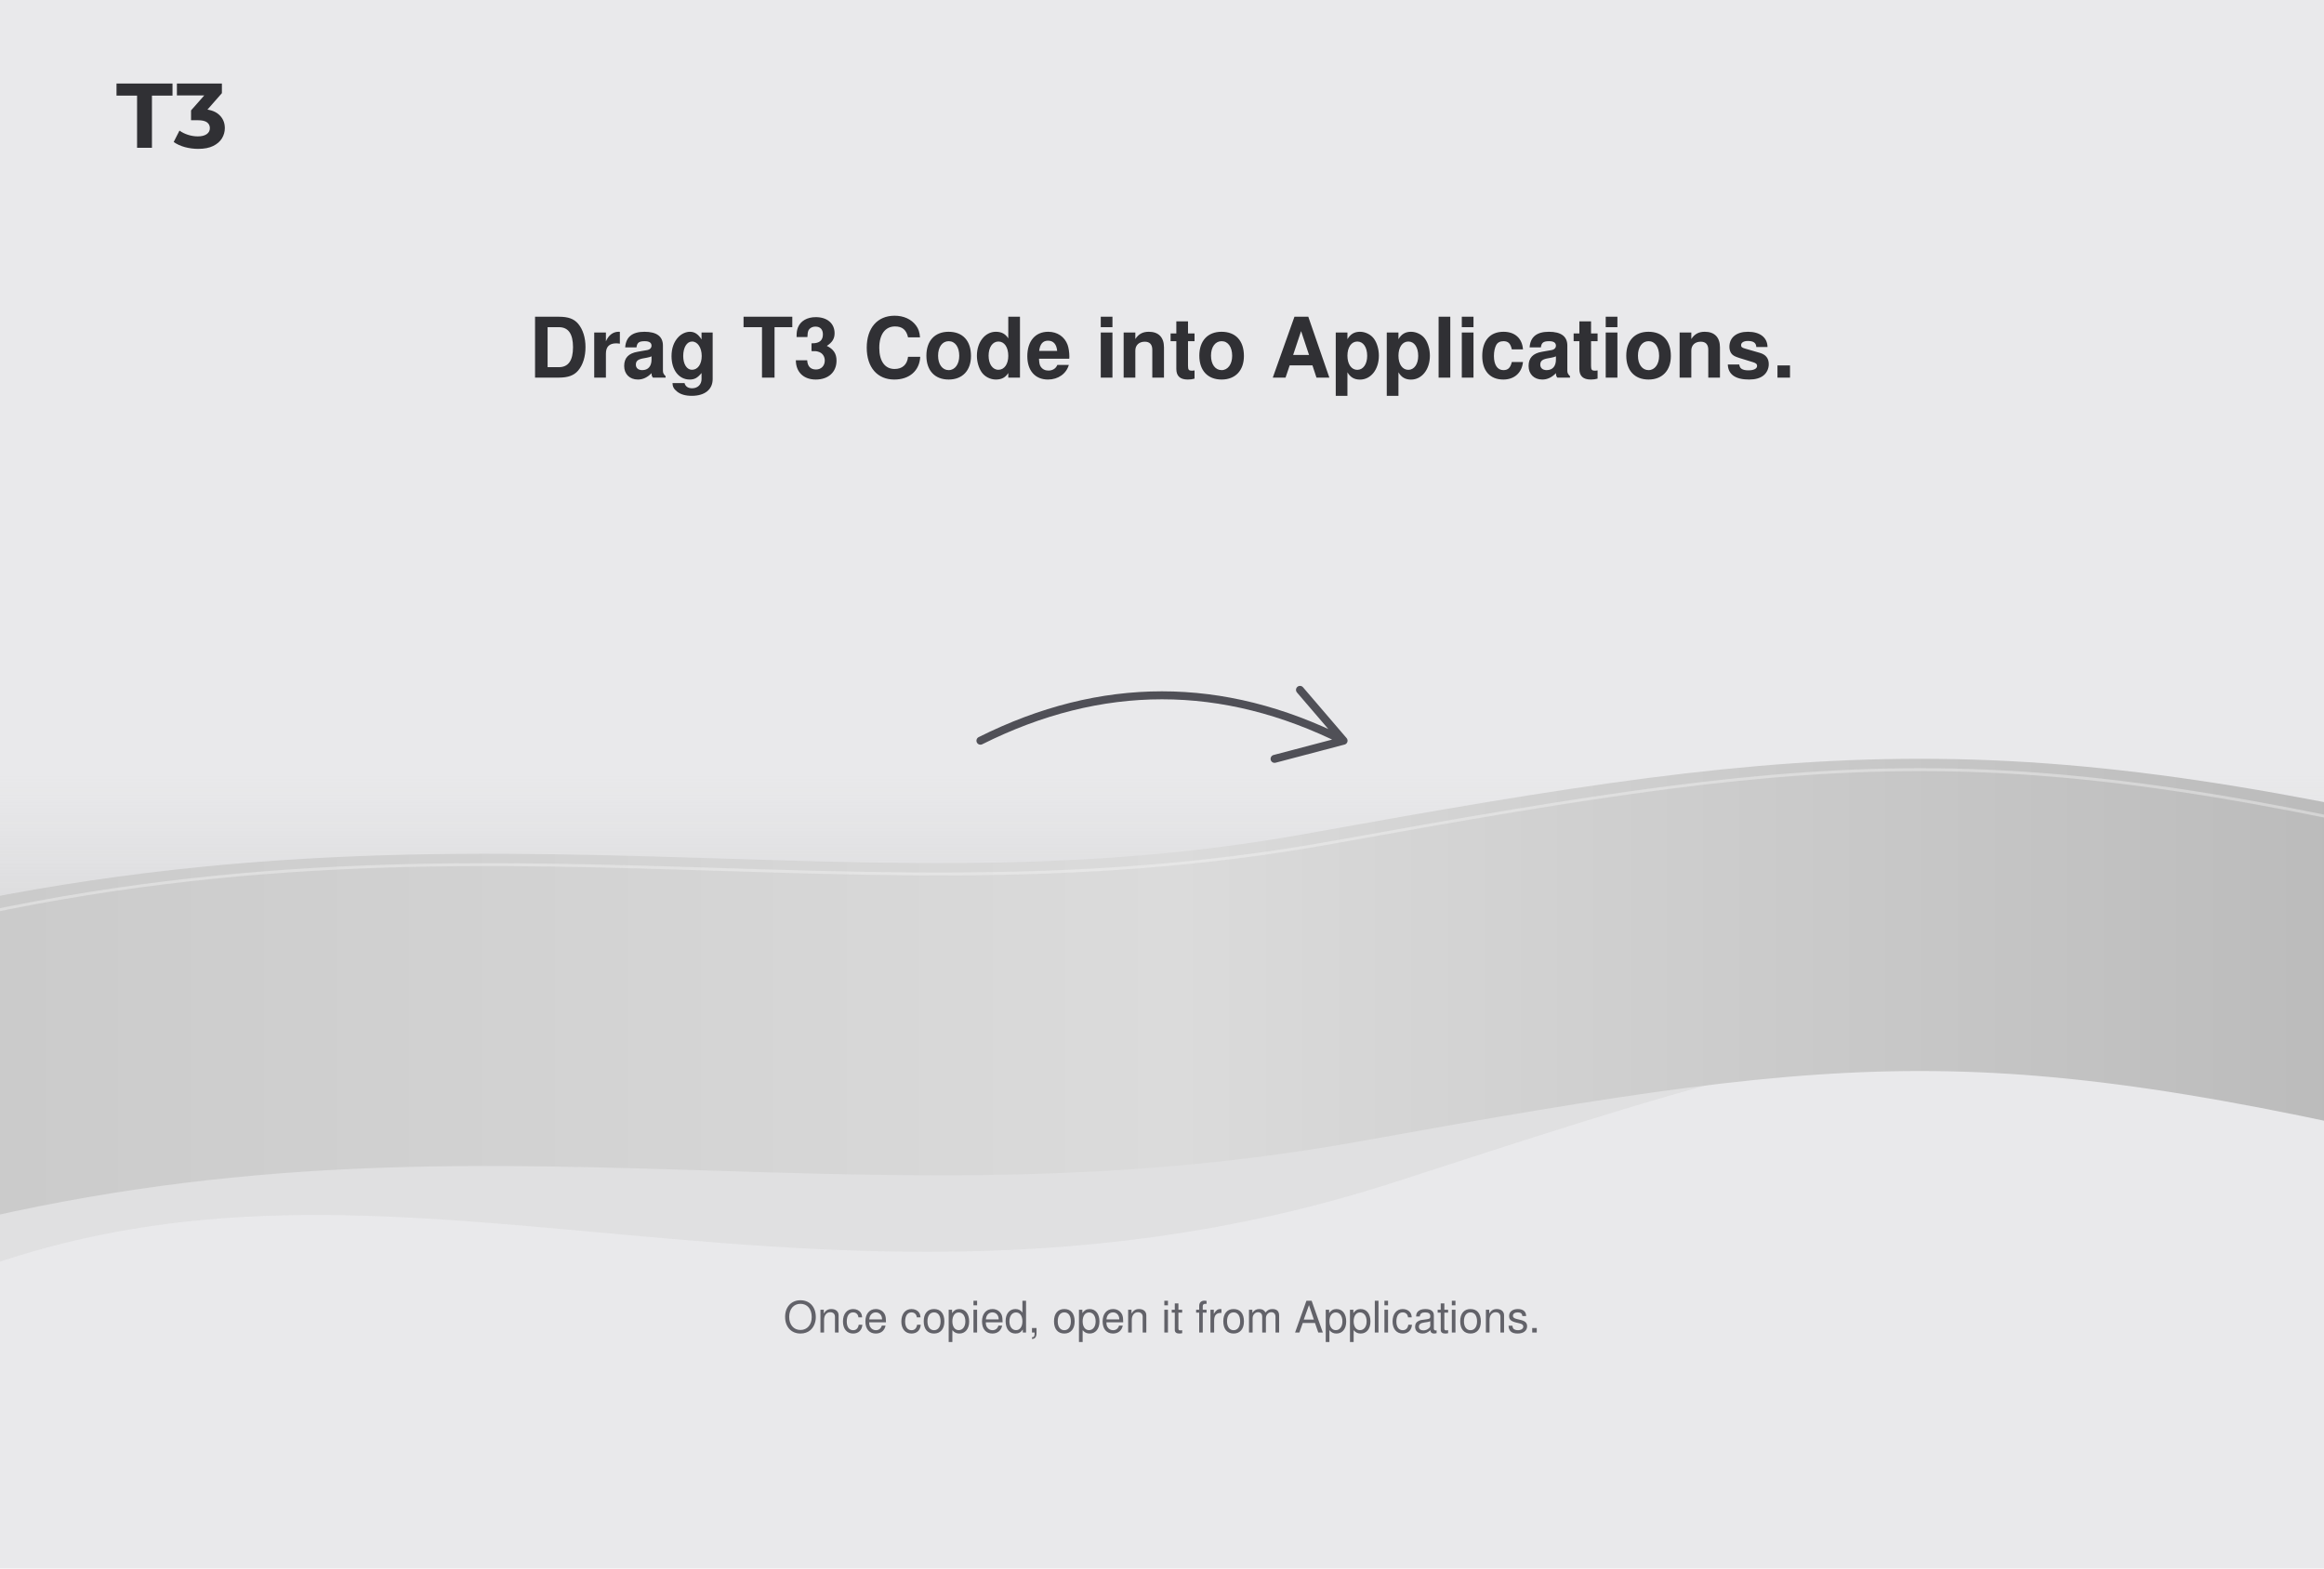
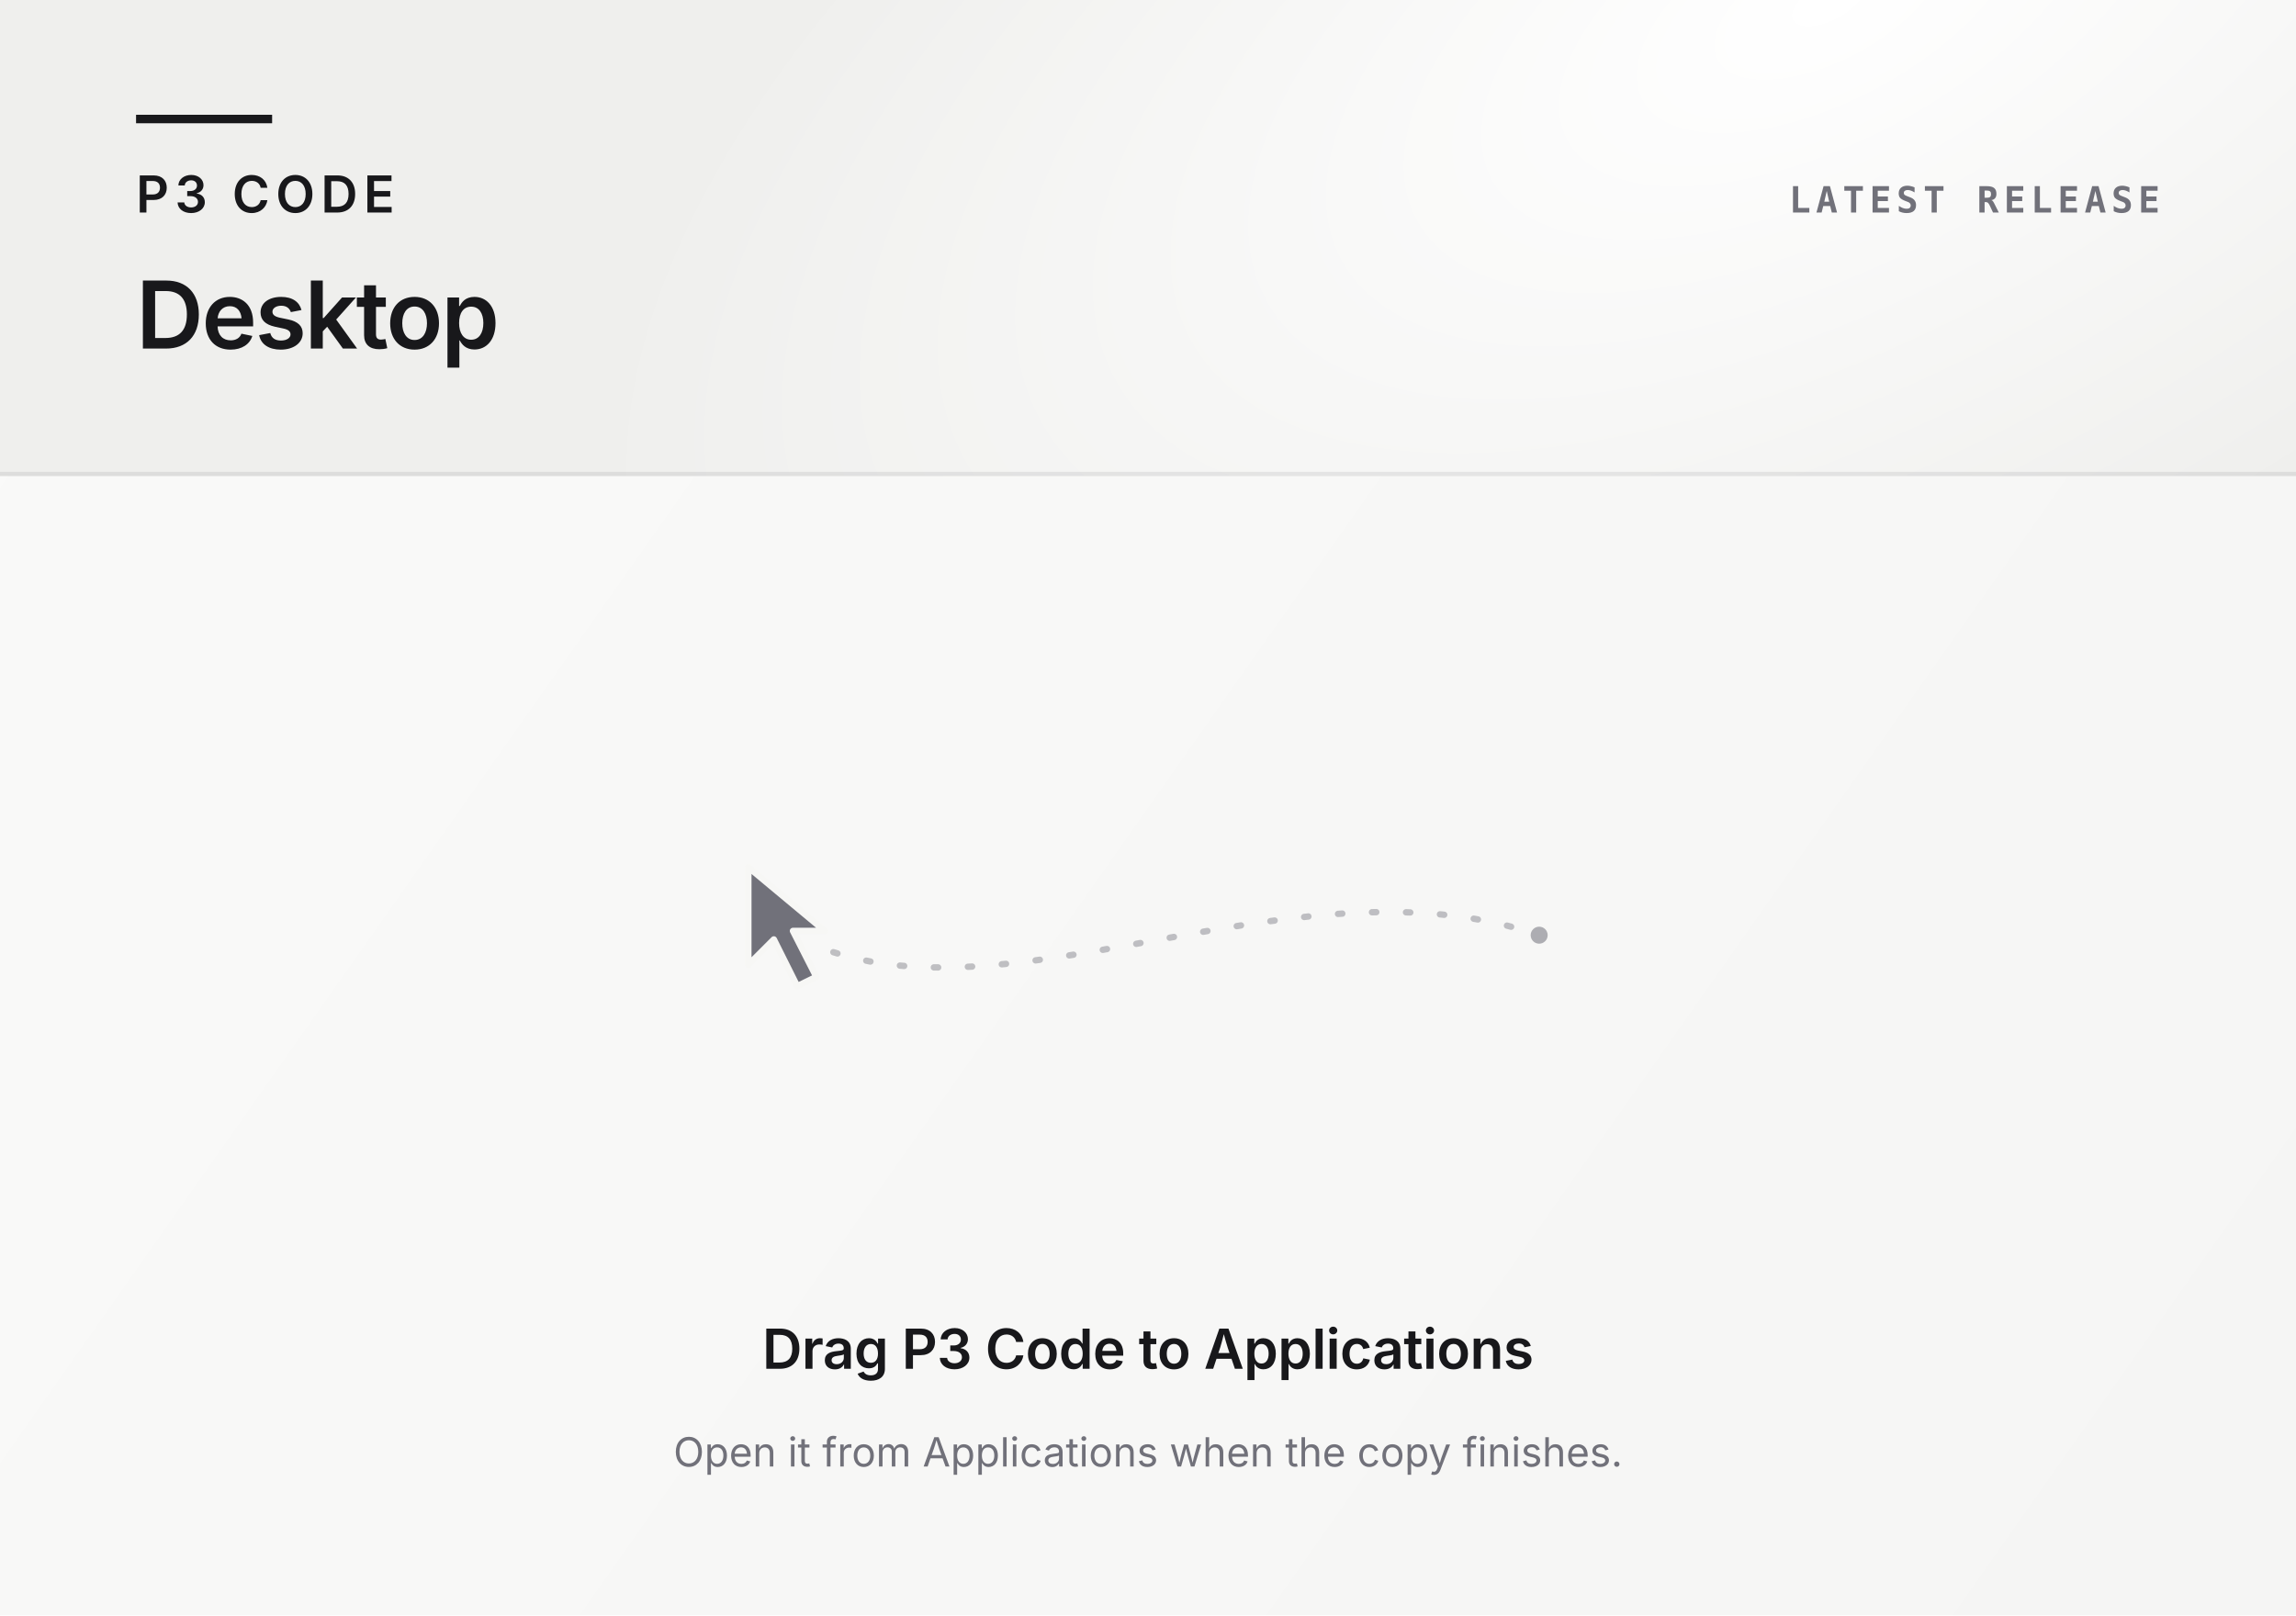
- <svg xmlns="http://www.w3.org/2000/svg" width="1280" height="864" viewBox="0 0 640 432">
+ <svg xmlns="http://www.w3.org/2000/svg" width="1080" height="760" viewBox="0 0 540 380" fill="none">
  <defs>
-     <linearGradient id="veil" x1="0" y1="0" x2="0" y2="1">
-       <stop stop-color="#B7B7B7" stop-opacity="0" />
-       <stop offset=".55" stop-color="#A5A5A5" stop-opacity=".24" />
-       <stop offset="1" stop-color="#D1D1D1" stop-opacity=".4" />
+     <linearGradient id="latest-surface" x1="0" y1="0" x2="540" y2="380" gradientUnits="userSpaceOnUse">
+       <stop stop-color="#FAFAF9" />
+       <stop offset="1" stop-color="#F5F5F4" />
    </linearGradient>
-     <linearGradient id="silk" x1="0" y1="0" x2="1" y2="0">
-       <stop stop-color="#C8C8C8" />
-       <stop offset=".5" stop-color="#DBDBDB" />
-       <stop offset="1" stop-color="#B5B5B5" />
-     </linearGradient>
+     <radialGradient id="latest-light" cx="0" cy="0" r="1" gradientUnits="userSpaceOnUse" gradientTransform="translate(430 0) rotate(152) scale(320 150)">
+       <stop stop-color="#FFFFFF" />
+       <stop offset="1" stop-color="#FFFFFF" stop-opacity="0" />
+     </radialGradient>
  </defs>
-   <rect width="640" height="432" fill="#E9E9EB" />
-   <path d="M-60 293C95 220 214 304 362 256S559 191 707 257" stroke="url(#veil)" stroke-width="146" fill="none" opacity="1" stroke-linecap="round" stroke-linejoin="round" />
-   <path d="M-60 306C113 252 223 298 367 272S553 242 707 280" stroke="url(#silk)" stroke-width="86" fill="none" opacity="1" stroke-linecap="round" stroke-linejoin="round" />
-   <path d="M-60 266C113 212 223 258 367 232S553 202 707 240" stroke="#F5F5F5" stroke-width="0.8" fill="none" opacity="0.42" stroke-linecap="round" stroke-linejoin="round" />
-   <svg x="32" y="23" width="30" height="18" viewBox="15.531 37 94.394 56.96" fill="#303034">
-     <path d="M33.451 93V47.56H15.531V37H64.331V47.56H46.411V93H33.451ZM86.725 93.96C82.832 93.96 78.965 93.453 75.125 92.44C71.285 91.373 68.032 89.88 65.365 87.96L70.405 78.04C72.539 79.587 75.019 80.813 77.845 81.72C80.672 82.627 83.525 83.08 86.405 83.08C89.659 83.08 92.219 82.44 94.085 81.16C95.952 79.88 96.885 78.12 96.885 75.88C96.885 73.747 96.059 72.067 94.405 70.84C92.752 69.613 90.085 69 86.405 69H80.485V60.44L96.085 42.76L97.525 47.4H68.165V37H107.365V45.4L91.845 63.08L85.285 59.32H89.045C95.925 59.32 101.125 60.867 104.645 63.96C108.165 67.053 109.925 71.027 109.925 75.88C109.925 79.027 109.099 81.987 107.445 84.76C105.792 87.48 103.259 89.693 99.845 91.4C96.432 93.107 92.059 93.96 86.725 93.96Z" />
-   </svg>
-   <text x="320" y="104" fill="#303034" font-family="Helvetica" font-size="23" font-weight="700" text-anchor="middle">Drag T3 Code into Applications.</text>
-   <path d="M270 204Q320 179 370 204M358 190L370 204L351 209" stroke="#505057" stroke-width="2.2" fill="none" opacity="1" stroke-linecap="round" stroke-linejoin="round" />
-   <text x="320" y="367" fill="#626269" font-family="Helvetica" font-size="12" font-weight="400" text-anchor="middle">Once copied, open it from Applications.</text>
+   <rect width="540" height="380" fill="url(#latest-surface)" />
+   <rect width="540" height="112" fill="#EFEFED" />
+   <rect width="540" height="112" fill="url(#latest-light)" />
+   <path d="M0 111.5H540" stroke="#18181B" stroke-opacity="0.08" />
+   <path d="M32 28H64" stroke="#18181B" stroke-width="2" />
+   <g font-family="-apple-system, BlinkMacSystemFont, sans-serif" fill="#18181B">
+     <text x="32" y="50" font-size="12" font-weight="600" letter-spacing="1.4">P3 CODE</text>
+     <text x="32" y="82" font-size="22" font-weight="600" letter-spacing="-0.45">Desktop</text>
+     <text x="508" y="50" text-anchor="end" font-family="ui-monospace, SFMono-Regular, Menlo, monospace" font-size="8.5" font-weight="600" letter-spacing="1.2" fill="#71717A">LATEST RELEASE</text>
+   </g>
+   <path d="M196 224C242 239 307 201 362 220" stroke="#71717A" stroke-width="1.5" stroke-linecap="round" stroke-dasharray="1 7" opacity="0.42" />
+   <circle cx="362" cy="220" r="2" fill="#71717A" opacity="0.55" />
+   <path d="M176 204V227L182 221L187.5 232L192 229.8L186.5 219H194L176 204Z" fill="#71717A" stroke="#F7F7F5" stroke-width="1.5" stroke-linejoin="round" />
+   <g font-family="-apple-system, BlinkMacSystemFont, sans-serif" text-anchor="middle">
+     <text x="270" y="322" font-size="13" font-weight="600" letter-spacing="-0.1" fill="#18181B">Drag P3 Code to Applications</text>
+     <text x="270" y="345" font-size="9.5" fill="#71717A">Open it from Applications when the copy finishes.</text>
+   </g>
</svg>
